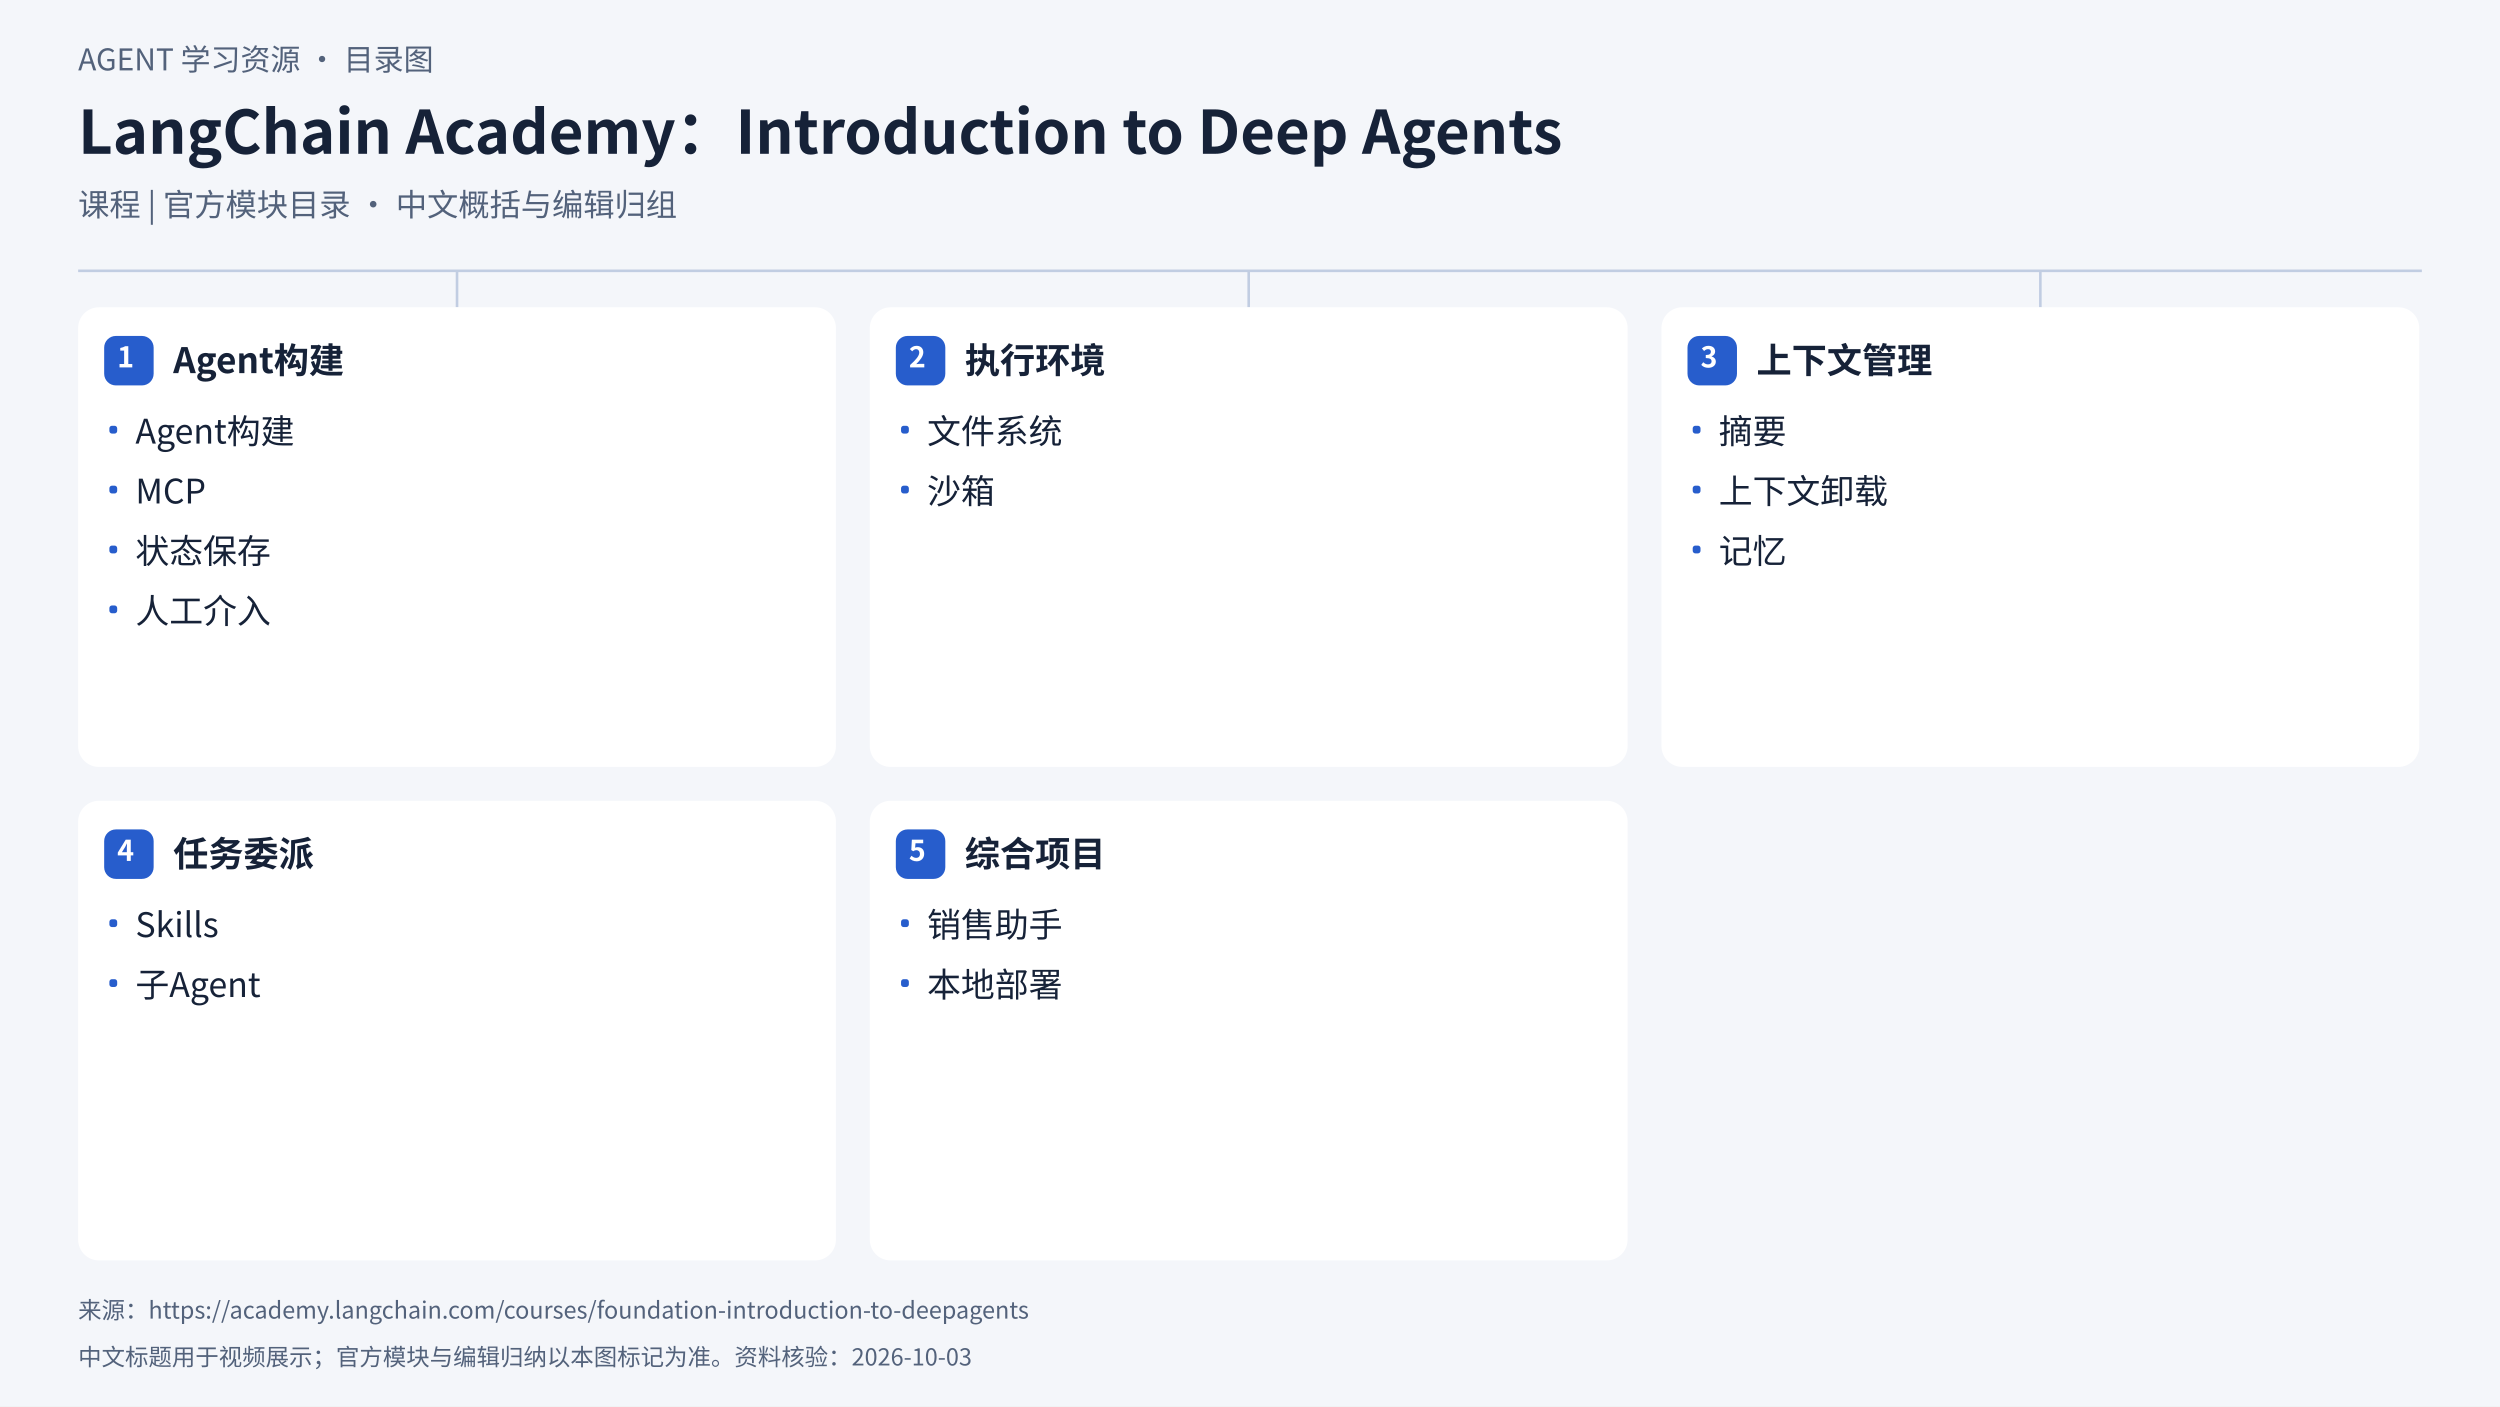
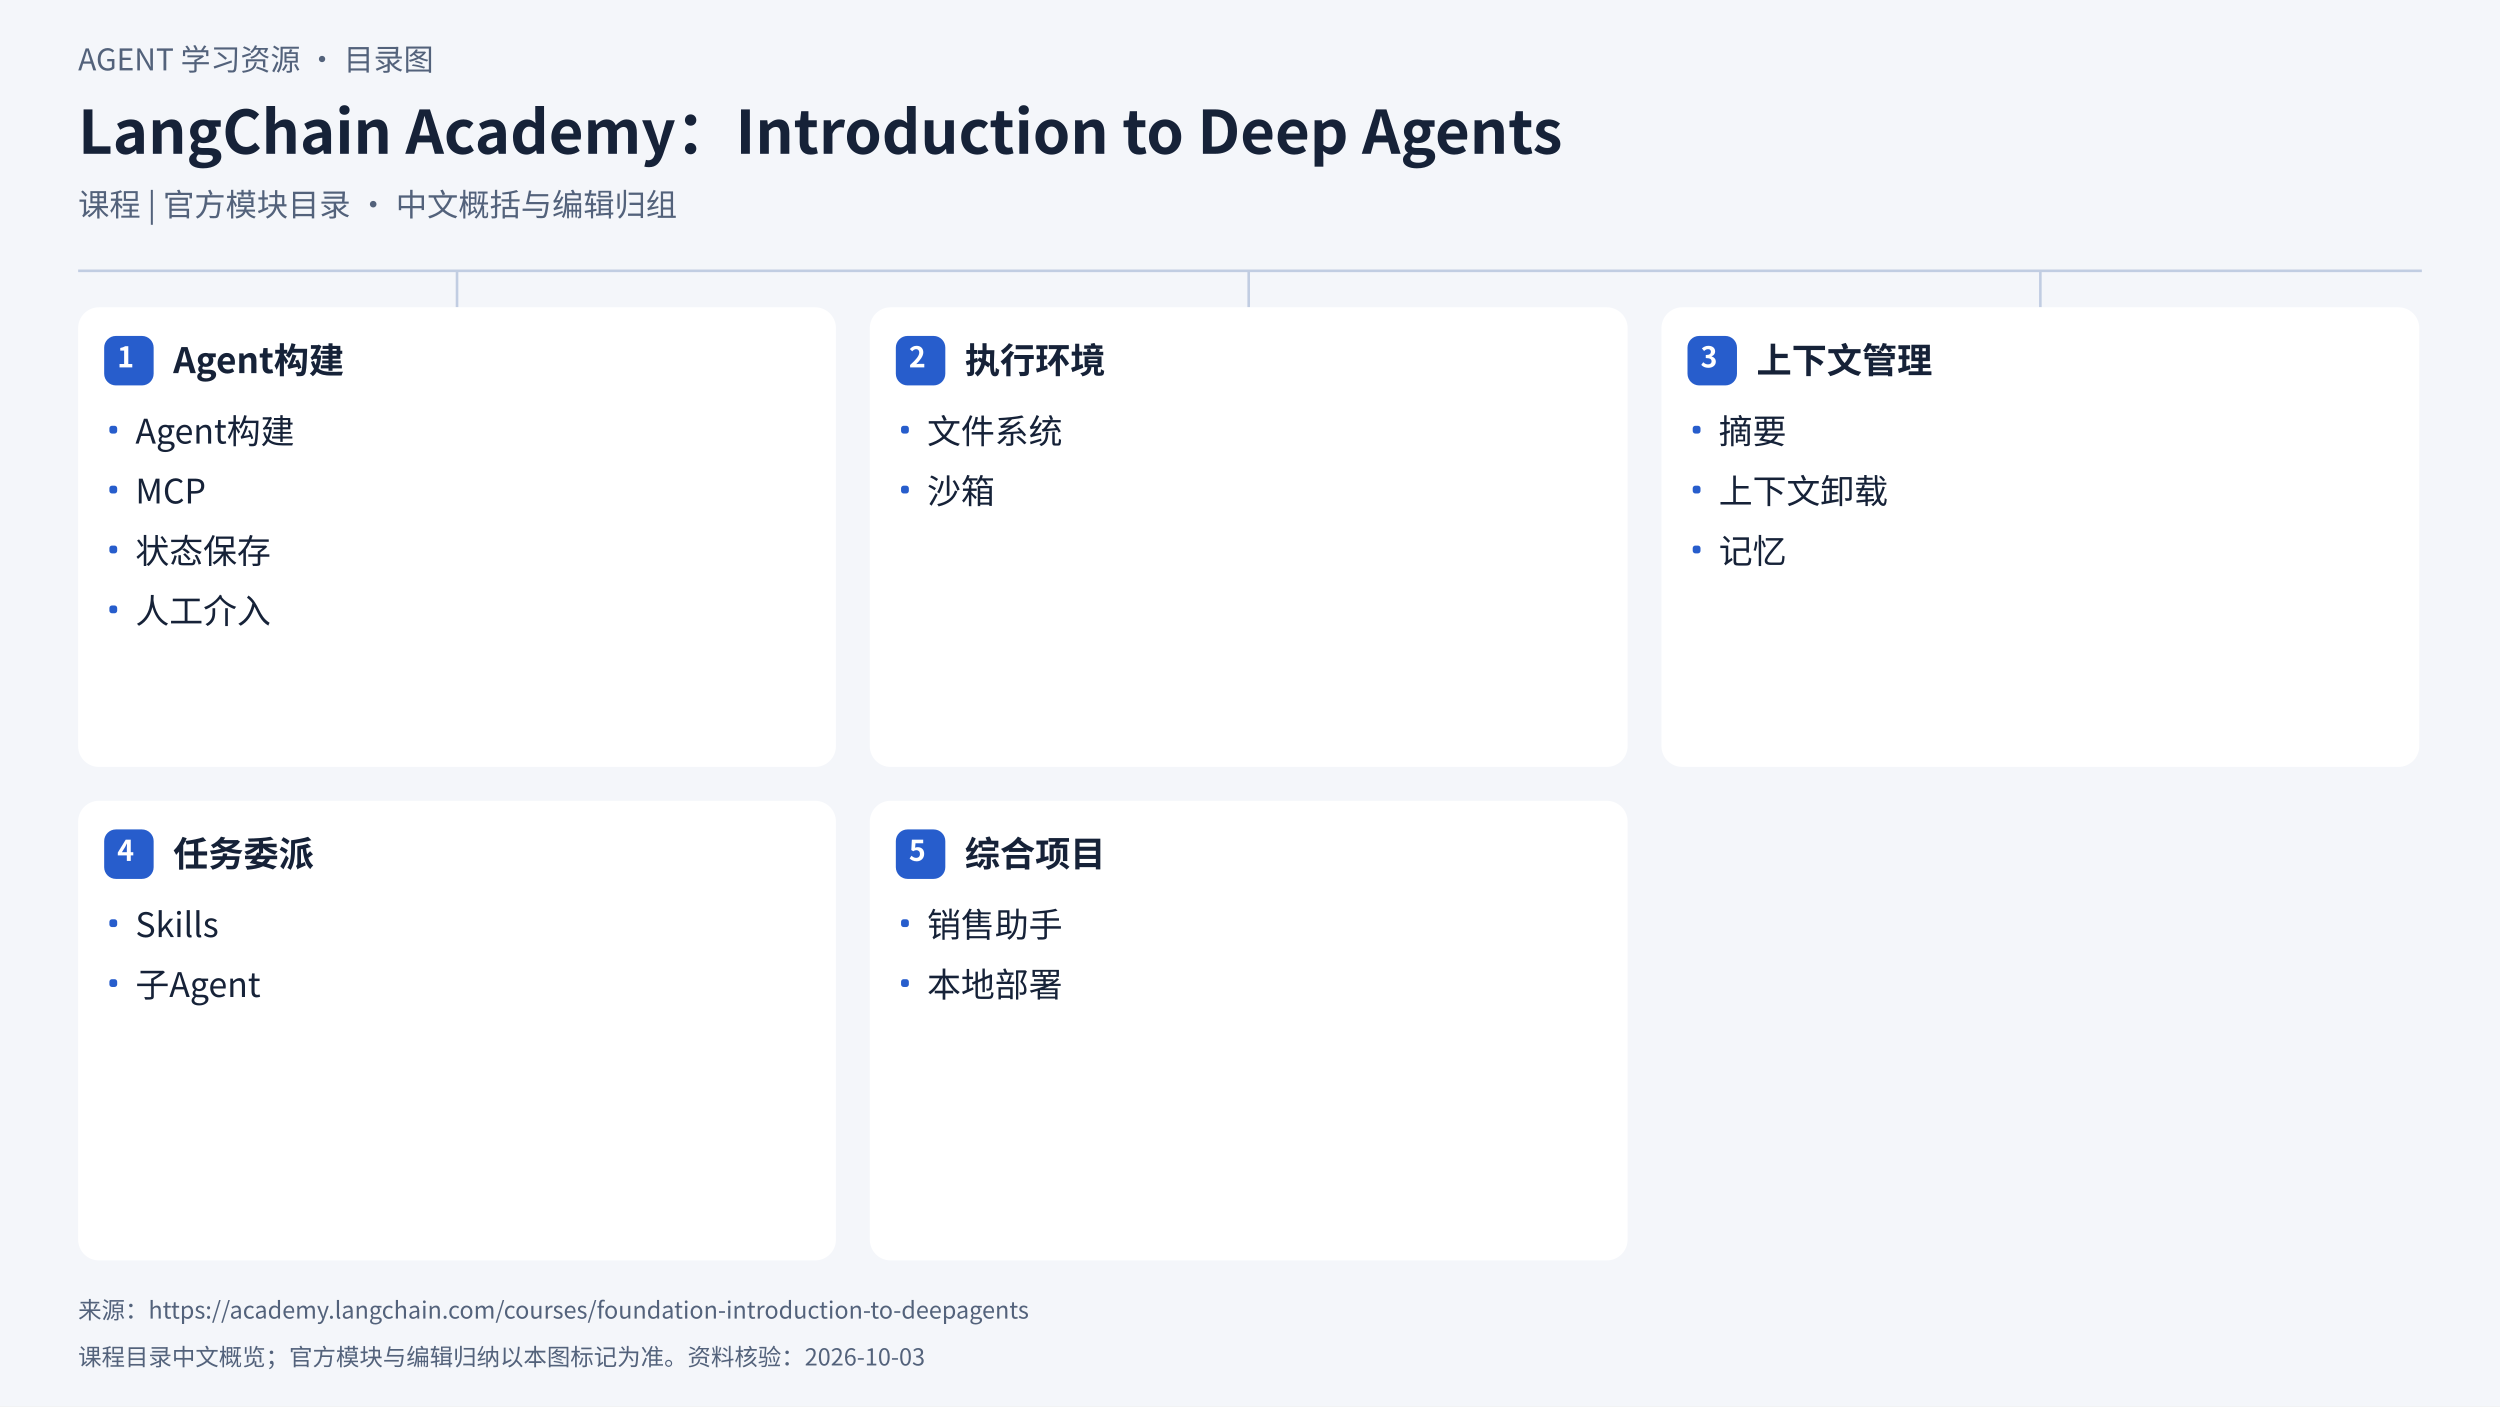
<svg xmlns="http://www.w3.org/2000/svg" width="1920" height="1080" viewBox="0 0 1920 1080">
  <rect width="1920" height="1080" fill="#F4F6FA" />
  <style>text{font-family:"Microsoft YaHei","Noto Sans CJK SC",sans-serif}</style>
  <text x="60" y="34" dominant-baseline="text-before-edge" font-size="23" fill="#53627B" font-weight="400">AGENT 学习资源 · 目录图</text>
  <text x="60" y="78" dominant-baseline="text-before-edge" font-size="46" fill="#162238" font-weight="700">LangChain Academy：Introduction to Deep Agents</text>
  <text x="60" y="145" dominant-baseline="text-before-edge" font-size="24" fill="#53627B" font-weight="400">课程  |  官方模块目录 · 中文概括与编辑归组</text>
  <line x1="60" y1="208" x2="1860" y2="208" stroke="#C1CDE2" stroke-width="2" />
  <line x1="351" y1="208" x2="351" y2="236" stroke="#C1CDE2" stroke-width="2" />
  <rect x="60" y="236" width="582" height="353" rx="16" fill="#FFFFFF" />
  <rect x="80" y="258" width="38" height="38" rx="9" fill="#275DCC" />
  <text x="90" y="263" dominant-baseline="text-before-edge" font-size="22" fill="#FFFFFF" font-weight="700">1</text>
  <text x="133" y="263" dominant-baseline="text-before-edge" font-size="27" fill="#162238" font-weight="700">Agent构建</text>
  <rect x="84" y="327" width="6" height="6" rx="2" fill="#275DCC" />
  <text x="104" y="318" dominant-baseline="text-before-edge" font-size="26" fill="#162238" font-weight="400">Agent构建</text>
  <rect x="84" y="373" width="6" height="6" rx="2" fill="#275DCC" />
  <text x="104" y="364" dominant-baseline="text-before-edge" font-size="26" fill="#162238" font-weight="400">MCP</text>
  <rect x="84" y="419" width="6" height="6" rx="2" fill="#275DCC" />
  <text x="104" y="410" dominant-baseline="text-before-edge" font-size="26" fill="#162238" font-weight="400">状态保存</text>
  <rect x="84" y="465" width="6" height="6" rx="2" fill="#275DCC" />
  <text x="104" y="456" dominant-baseline="text-before-edge" font-size="26" fill="#162238" font-weight="400">人工介入</text>
  <line x1="959" y1="208" x2="959" y2="236" stroke="#C1CDE2" stroke-width="2" />
  <rect x="668" y="236" width="582" height="353" rx="16" fill="#FFFFFF" />
  <rect x="688" y="258" width="38" height="38" rx="9" fill="#275DCC" />
  <text x="698" y="263" dominant-baseline="text-before-edge" font-size="22" fill="#FFFFFF" font-weight="700">2</text>
  <text x="741" y="263" dominant-baseline="text-before-edge" font-size="27" fill="#162238" font-weight="700">执行环境</text>
  <rect x="692" y="327" width="6" height="6" rx="2" fill="#275DCC" />
  <text x="712" y="318" dominant-baseline="text-before-edge" font-size="26" fill="#162238" font-weight="400">文件系统</text>
  <rect x="692" y="373" width="6" height="6" rx="2" fill="#275DCC" />
  <text x="712" y="364" dominant-baseline="text-before-edge" font-size="26" fill="#162238" font-weight="400">沙箱</text>
  <line x1="1567" y1="208" x2="1567" y2="236" stroke="#C1CDE2" stroke-width="2" />
  <rect x="1276" y="236" width="582" height="353" rx="16" fill="#FFFFFF" />
  <rect x="1296" y="258" width="38" height="38" rx="9" fill="#275DCC" />
  <text x="1306" y="263" dominant-baseline="text-before-edge" font-size="22" fill="#FFFFFF" font-weight="700">3</text>
  <text x="1349" y="263" dominant-baseline="text-before-edge" font-size="27" fill="#162238" font-weight="700">上下文管理</text>
  <rect x="1300" y="327" width="6" height="6" rx="2" fill="#275DCC" />
  <text x="1320" y="318" dominant-baseline="text-before-edge" font-size="26" fill="#162238" font-weight="400">摘要</text>
  <rect x="1300" y="373" width="6" height="6" rx="2" fill="#275DCC" />
  <text x="1320" y="364" dominant-baseline="text-before-edge" font-size="26" fill="#162238" font-weight="400">上下文卸载</text>
  <rect x="1300" y="419" width="6" height="6" rx="2" fill="#275DCC" />
  <text x="1320" y="410" dominant-baseline="text-before-edge" font-size="26" fill="#162238" font-weight="400">记忆</text>
  <rect x="60" y="615" width="582" height="353" rx="16" fill="#FFFFFF" />
  <rect x="80" y="637" width="38" height="38" rx="9" fill="#275DCC" />
  <text x="90" y="642" dominant-baseline="text-before-edge" font-size="22" fill="#FFFFFF" font-weight="700">4</text>
  <text x="133" y="642" dominant-baseline="text-before-edge" font-size="27" fill="#162238" font-weight="700">任务委派</text>
  <rect x="84" y="706" width="6" height="6" rx="2" fill="#275DCC" />
  <text x="104" y="697" dominant-baseline="text-before-edge" font-size="26" fill="#162238" font-weight="400">Skills</text>
  <rect x="84" y="752" width="6" height="6" rx="2" fill="#275DCC" />
  <text x="104" y="743" dominant-baseline="text-before-edge" font-size="26" fill="#162238" font-weight="400">子Agent</text>
  <rect x="668" y="615" width="582" height="353" rx="16" fill="#FFFFFF" />
  <rect x="688" y="637" width="38" height="38" rx="9" fill="#275DCC" />
  <text x="698" y="642" dominant-baseline="text-before-edge" font-size="22" fill="#FFFFFF" font-weight="700">5</text>
  <text x="741" y="642" dominant-baseline="text-before-edge" font-size="27" fill="#162238" font-weight="700">综合项目</text>
  <rect x="692" y="706" width="6" height="6" rx="2" fill="#275DCC" />
  <text x="712" y="697" dominant-baseline="text-before-edge" font-size="26" fill="#162238" font-weight="400">销售助手</text>
  <rect x="692" y="752" width="6" height="6" rx="2" fill="#275DCC" />
  <text x="712" y="743" dominant-baseline="text-before-edge" font-size="26" fill="#162238" font-weight="400">本地部署</text>
  <text x="60" y="997" dominant-baseline="text-before-edge" font-size="18" fill="#53627B" font-weight="400">来源：https://academy.langchain.com/courses/foundation-introduction-to-deepagents</text>
-   <text x="60" y="1033" dominant-baseline="text-before-edge" font-size="18" fill="#53627B" font-weight="400">中文标题用于视频展示；官方模块与编辑归纳以本图标记为准。资料核验：2026-10-03</text>
+   <text x="60" y="1033" dominant-baseline="text-before-edge" font-size="18" fill="#53627B" font-weight="400">课程目录中文概览；官方模块与编辑归纳以本图标记为准。资料核验：2026-10-03</text>
</svg>
